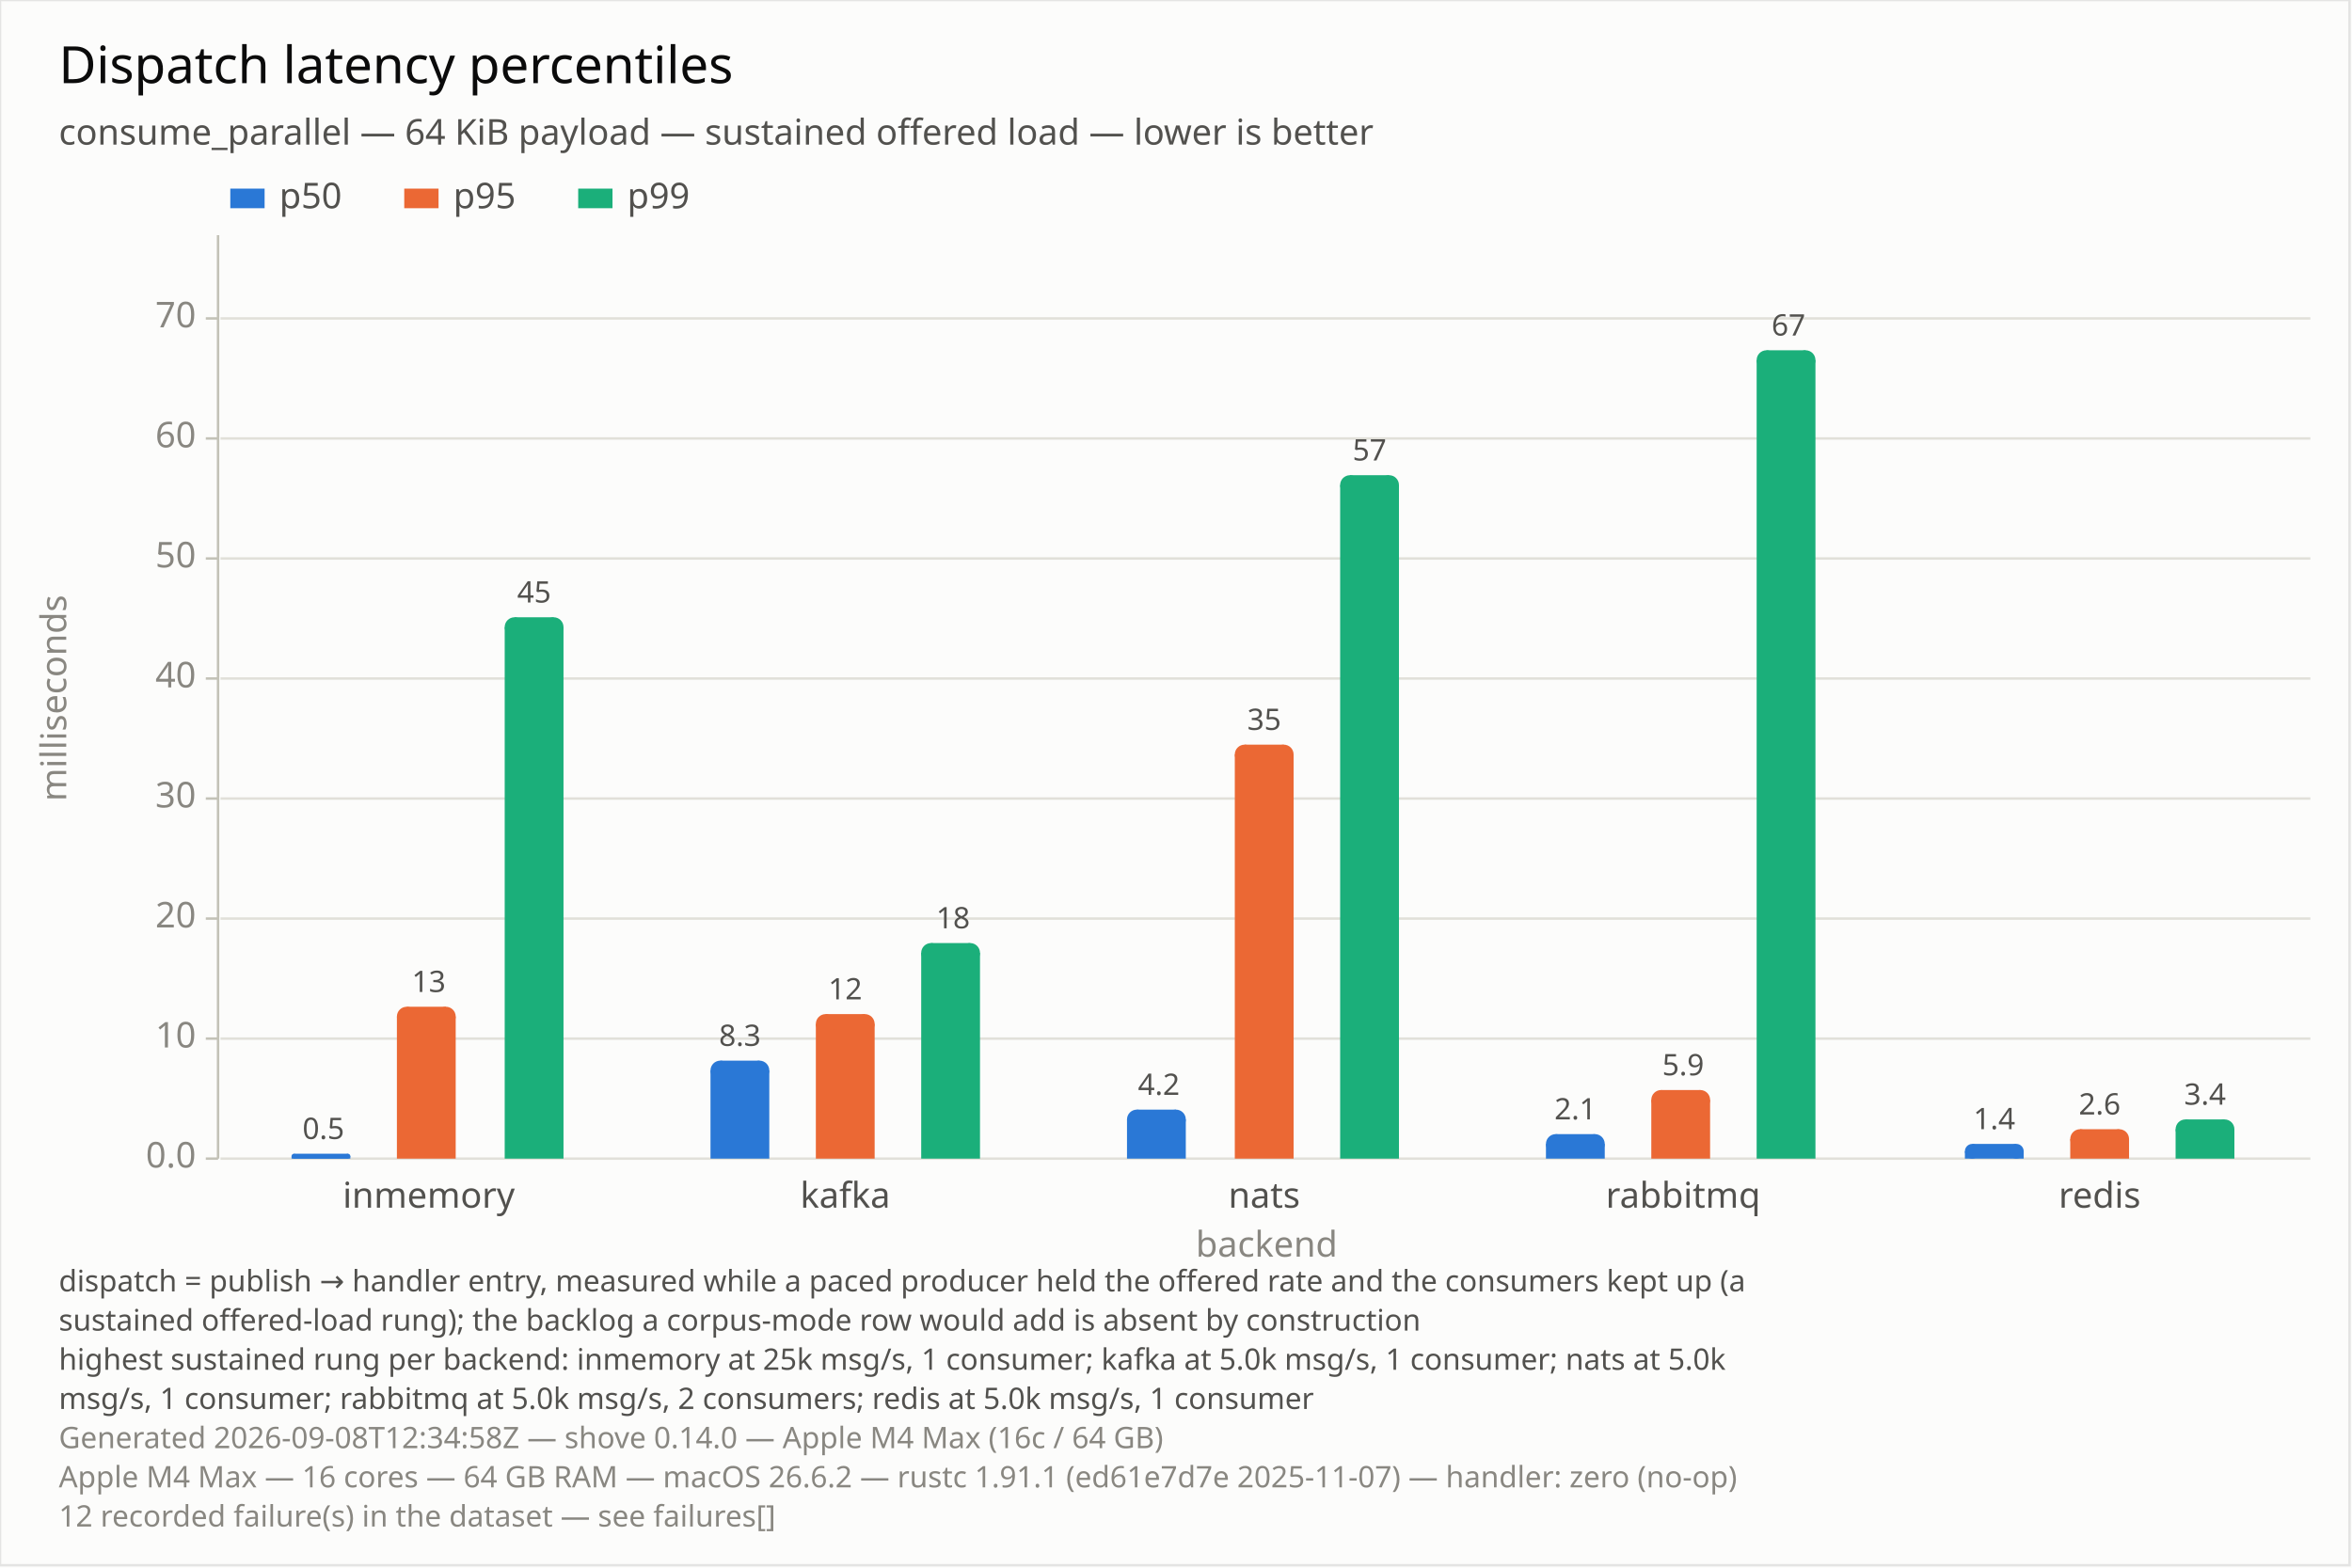
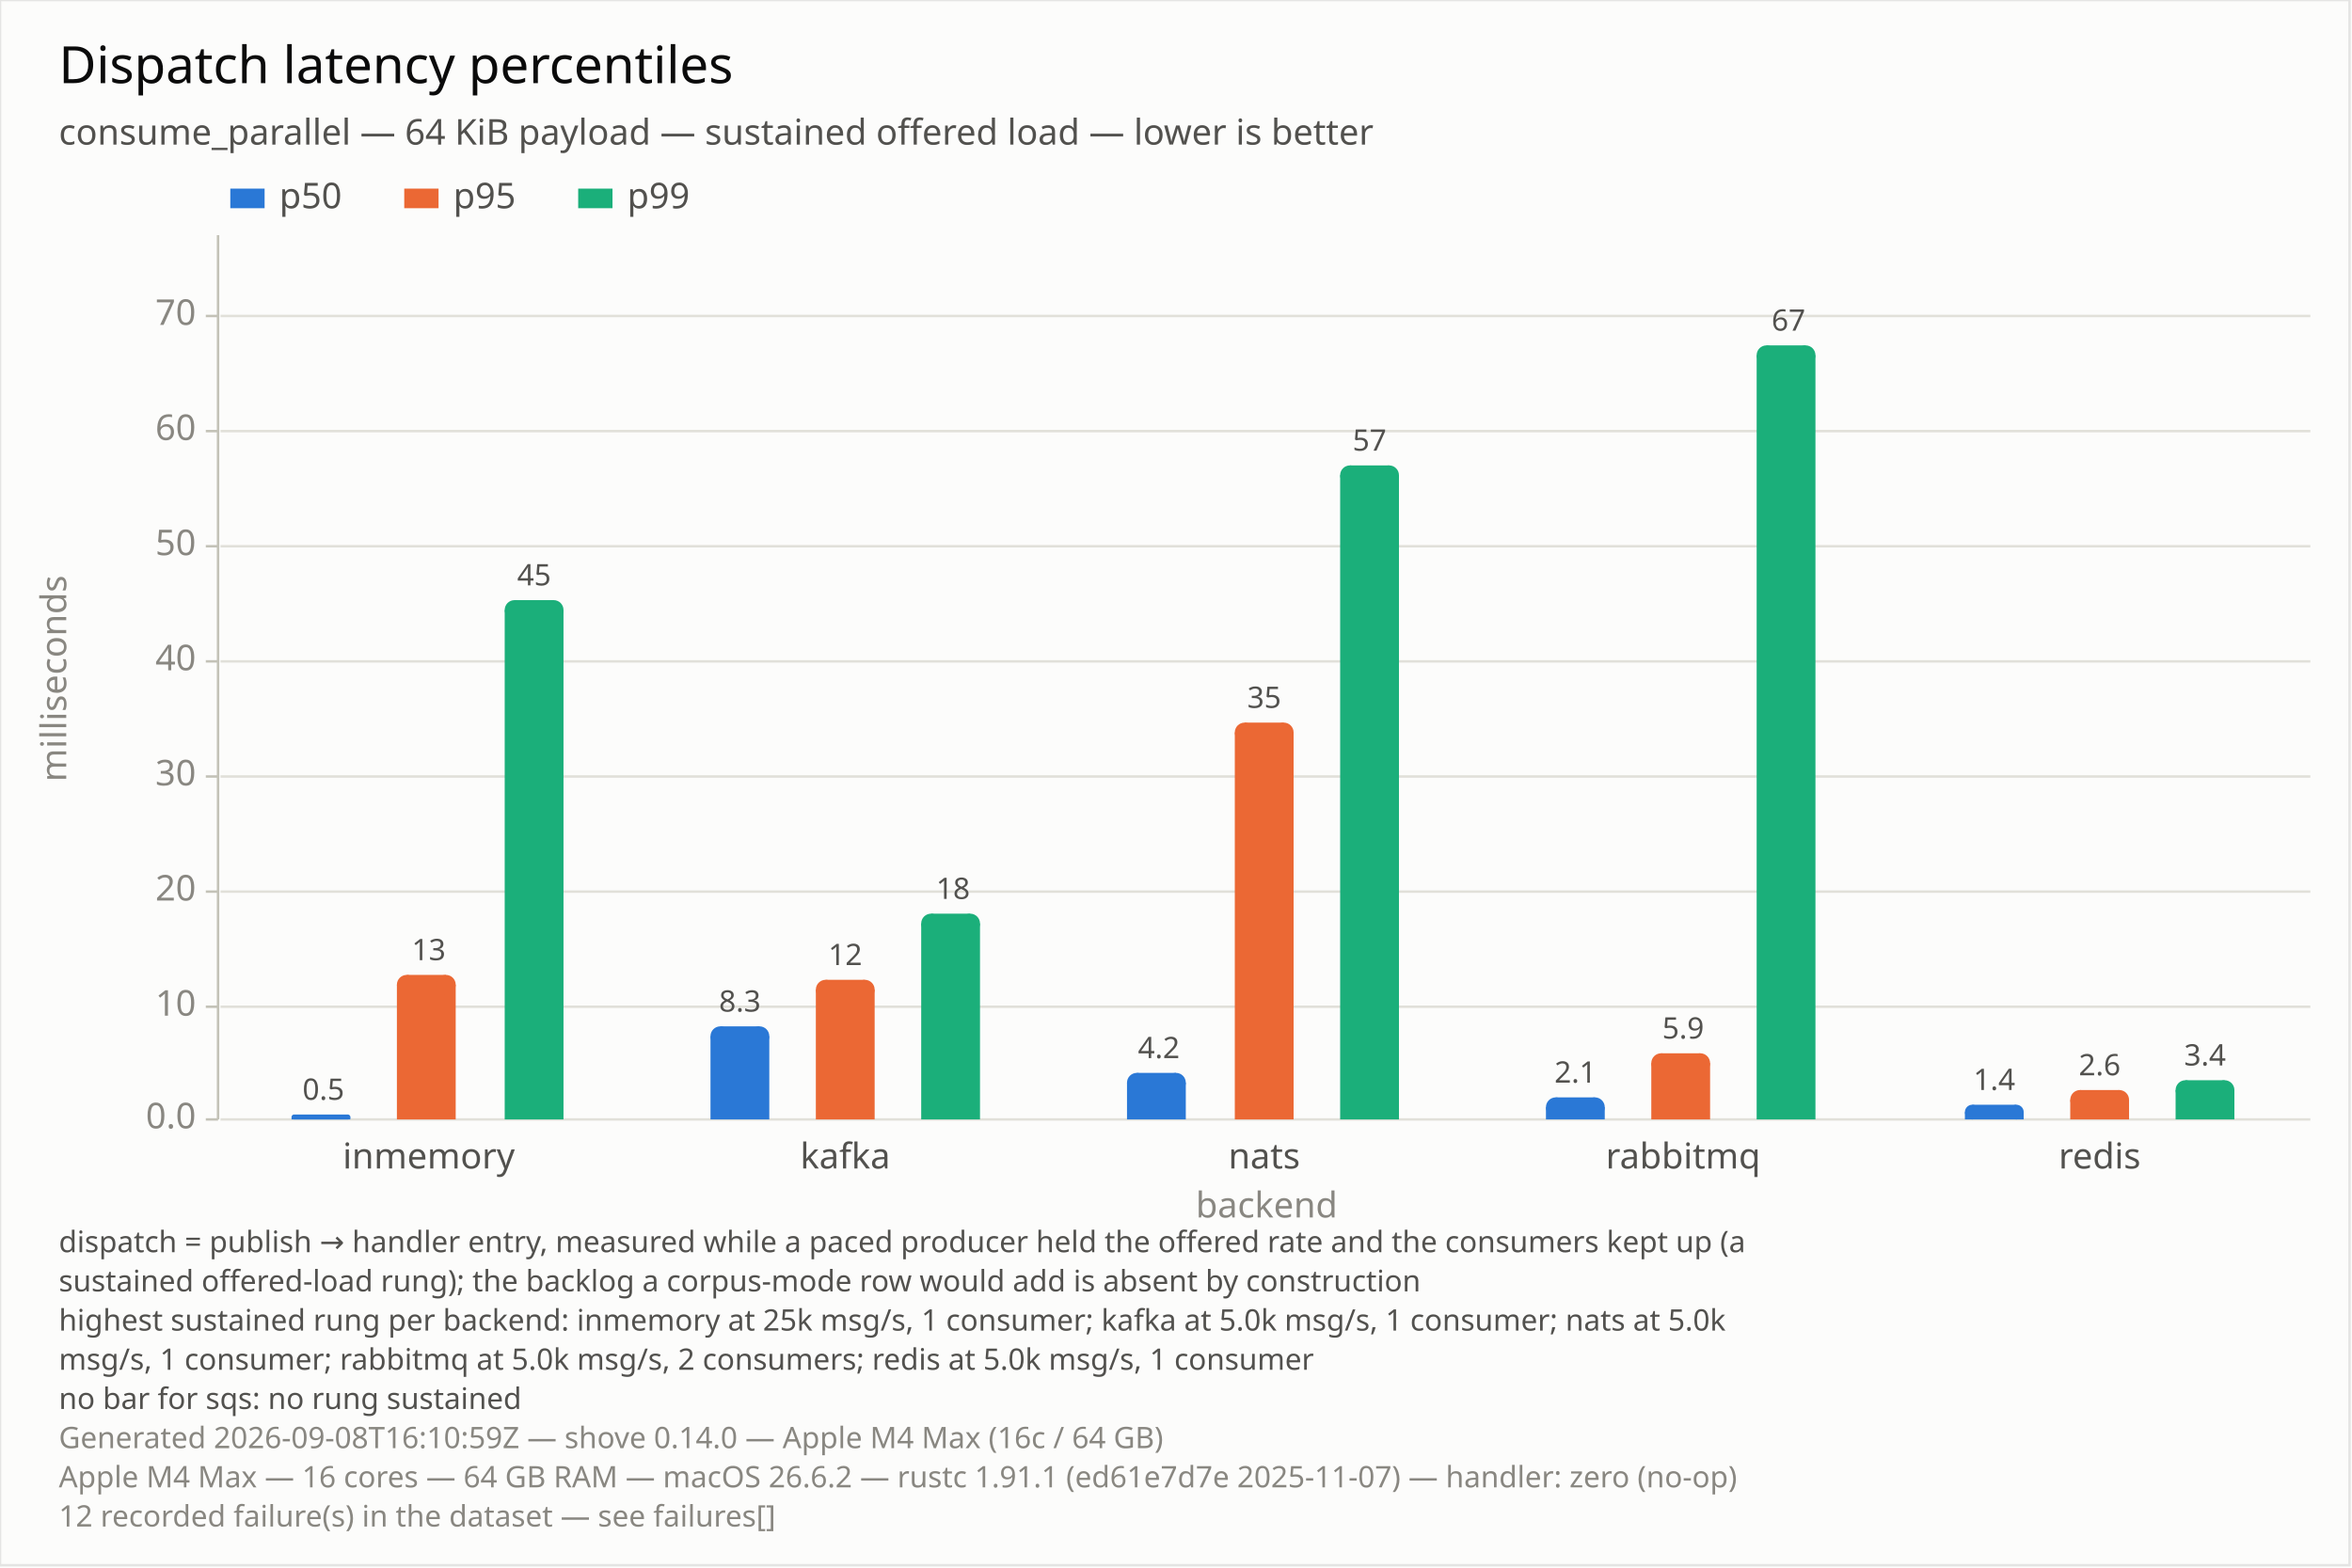
<svg xmlns="http://www.w3.org/2000/svg" width="960" height="640" viewBox="0 0 960 640">
  <rect x="0" y="0" width="960" height="640" opacity="1" fill="#FCFCFB" stroke="none" />
  <rect x="0" y="0" width="959" height="639" opacity="0.1" fill="none" stroke="#0B0B0B" />
  <text x="24" y="18" dy="0.76em" text-anchor="start" font-family="sans-serif" font-size="20.968" opacity="1" fill="#0B0B0B">
Dispatch latency percentiles
</text>
  <text x="24" y="48" dy="0.76em" text-anchor="start" font-family="sans-serif" font-size="14.516" opacity="1" fill="#52514E">
consume_parallel — 64 KiB payload — sustained offered load — lower is better
</text>
+   <text x="24" y="502" dy="0.76em" text-anchor="start" font-family="sans-serif" font-size="12.097" opacity="1" fill="#52514E">
+ dispatch = publish → handler entry, measured while a paced producer held the offered rate and the consumers kept up (a
+ </text>
  <text x="24" y="518" dy="0.76em" text-anchor="start" font-family="sans-serif" font-size="12.097" opacity="1" fill="#52514E">
- dispatch = publish → handler entry, measured while a paced producer held the offered rate and the consumers kept up (a
+ sustained offered-load rung); the backlog a corpus-mode row would add is absent by construction
</text>
  <text x="24" y="534" dy="0.76em" text-anchor="start" font-family="sans-serif" font-size="12.097" opacity="1" fill="#52514E">
- sustained offered-load rung); the backlog a corpus-mode row would add is absent by construction
+ highest sustained rung per backend: inmemory at 25k msg/s, 1 consumer; kafka at 5.0k msg/s, 1 consumer; nats at 5.0k
</text>
  <text x="24" y="550" dy="0.76em" text-anchor="start" font-family="sans-serif" font-size="12.097" opacity="1" fill="#52514E">
- highest sustained rung per backend: inmemory at 25k msg/s, 1 consumer; kafka at 5.0k msg/s, 1 consumer; nats at 5.0k
+ msg/s, 1 consumer; rabbitmq at 5.0k msg/s, 2 consumers; redis at 5.0k msg/s, 1 consumer
</text>
  <text x="24" y="566" dy="0.76em" text-anchor="start" font-family="sans-serif" font-size="12.097" opacity="1" fill="#52514E">
- msg/s, 1 consumer; rabbitmq at 5.0k msg/s, 2 consumers; redis at 5.0k msg/s, 1 consumer
+ no bar for sqs: no rung sustained
</text>
  <text x="24" y="582" dy="0.76em" text-anchor="start" font-family="sans-serif" font-size="12.097" opacity="1" fill="#898781">
- Generated 2026-09-08T12:34:58Z — shove 0.14.0 — Apple M4 Max (16c / 64 GB)
+ Generated 2026-09-08T16:10:59Z — shove 0.14.0 — Apple M4 Max (16c / 64 GB)
</text>
  <text x="24" y="598" dy="0.76em" text-anchor="start" font-family="sans-serif" font-size="12.097" opacity="1" fill="#898781">
Apple M4 Max — 16 cores — 64 GB RAM — macOS 26.6.2 — rustc 1.91.1 (ed61e7d7e 2025-11-07) — handler: zero (no-op)
</text>
  <text x="24" y="614" dy="0.76em" text-anchor="start" font-family="sans-serif" font-size="12.097" opacity="1" fill="#898781">
12 recorded failure(s) in the dataset — see failures[]
</text>
-   <text x="16" y="285" dy="0.76em" text-anchor="middle" font-family="sans-serif" font-size="14.516" opacity="1" fill="#898781" transform="rotate(270, 16, 285)">
+   <text x="16" y="277" dy="0.76em" text-anchor="middle" font-family="sans-serif" font-size="14.516" opacity="1" fill="#898781" transform="rotate(270, 16, 277)">
milliseconds
</text>
-   <line opacity="1" stroke="#E1E0D9" stroke-width="1" x1="90" y1="473" x2="943" y2="473" />
-   <line opacity="1" stroke="#E1E0D9" stroke-width="1" x1="90" y1="424" x2="943" y2="424" />
-   <line opacity="1" stroke="#E1E0D9" stroke-width="1" x1="90" y1="375" x2="943" y2="375" />
-   <line opacity="1" stroke="#E1E0D9" stroke-width="1" x1="90" y1="326" x2="943" y2="326" />
-   <line opacity="1" stroke="#E1E0D9" stroke-width="1" x1="90" y1="277" x2="943" y2="277" />
-   <line opacity="1" stroke="#E1E0D9" stroke-width="1" x1="90" y1="228" x2="943" y2="228" />
-   <line opacity="1" stroke="#E1E0D9" stroke-width="1" x1="90" y1="179" x2="943" y2="179" />
-   <line opacity="1" stroke="#E1E0D9" stroke-width="1" x1="90" y1="130" x2="943" y2="130" />
-   <polyline fill="none" opacity="1" stroke="#C3C2B7" stroke-width="1" points="89,96 89,473 " />
-   <text x="80" y="473" dy="0.5ex" text-anchor="end" font-family="sans-serif" font-size="14.516" opacity="1" fill="#898781">
+   <line opacity="1" stroke="#E1E0D9" stroke-width="1" x1="90" y1="457" x2="943" y2="457" />
+   <line opacity="1" stroke="#E1E0D9" stroke-width="1" x1="90" y1="411" x2="943" y2="411" />
+   <line opacity="1" stroke="#E1E0D9" stroke-width="1" x1="90" y1="364" x2="943" y2="364" />
+   <line opacity="1" stroke="#E1E0D9" stroke-width="1" x1="90" y1="317" x2="943" y2="317" />
+   <line opacity="1" stroke="#E1E0D9" stroke-width="1" x1="90" y1="270" x2="943" y2="270" />
+   <line opacity="1" stroke="#E1E0D9" stroke-width="1" x1="90" y1="223" x2="943" y2="223" />
+   <line opacity="1" stroke="#E1E0D9" stroke-width="1" x1="90" y1="176" x2="943" y2="176" />
+   <line opacity="1" stroke="#E1E0D9" stroke-width="1" x1="90" y1="129" x2="943" y2="129" />
+   <polyline fill="none" opacity="1" stroke="#C3C2B7" stroke-width="1" points="89,96 89,457 " />
+   <text x="80" y="457" dy="0.5ex" text-anchor="end" font-family="sans-serif" font-size="14.516" opacity="1" fill="#898781">
0.0
</text>
-   <polyline fill="none" opacity="1" stroke="#C3C2B7" stroke-width="1" points="84,473 89,473 " />
-   <text x="80" y="424" dy="0.5ex" text-anchor="end" font-family="sans-serif" font-size="14.516" opacity="1" fill="#898781">
+   <polyline fill="none" opacity="1" stroke="#C3C2B7" stroke-width="1" points="84,457 89,457 " />
+   <text x="80" y="411" dy="0.5ex" text-anchor="end" font-family="sans-serif" font-size="14.516" opacity="1" fill="#898781">
10
</text>
-   <polyline fill="none" opacity="1" stroke="#C3C2B7" stroke-width="1" points="84,424 89,424 " />
-   <text x="80" y="375" dy="0.5ex" text-anchor="end" font-family="sans-serif" font-size="14.516" opacity="1" fill="#898781">
+   <polyline fill="none" opacity="1" stroke="#C3C2B7" stroke-width="1" points="84,411 89,411 " />
+   <text x="80" y="364" dy="0.5ex" text-anchor="end" font-family="sans-serif" font-size="14.516" opacity="1" fill="#898781">
20
</text>
-   <polyline fill="none" opacity="1" stroke="#C3C2B7" stroke-width="1" points="84,375 89,375 " />
-   <text x="80" y="326" dy="0.5ex" text-anchor="end" font-family="sans-serif" font-size="14.516" opacity="1" fill="#898781">
+   <polyline fill="none" opacity="1" stroke="#C3C2B7" stroke-width="1" points="84,364 89,364 " />
+   <text x="80" y="317" dy="0.5ex" text-anchor="end" font-family="sans-serif" font-size="14.516" opacity="1" fill="#898781">
30
</text>
-   <polyline fill="none" opacity="1" stroke="#C3C2B7" stroke-width="1" points="84,326 89,326 " />
-   <text x="80" y="277" dy="0.5ex" text-anchor="end" font-family="sans-serif" font-size="14.516" opacity="1" fill="#898781">
+   <polyline fill="none" opacity="1" stroke="#C3C2B7" stroke-width="1" points="84,317 89,317 " />
+   <text x="80" y="270" dy="0.5ex" text-anchor="end" font-family="sans-serif" font-size="14.516" opacity="1" fill="#898781">
40
</text>
-   <polyline fill="none" opacity="1" stroke="#C3C2B7" stroke-width="1" points="84,277 89,277 " />
-   <text x="80" y="228" dy="0.5ex" text-anchor="end" font-family="sans-serif" font-size="14.516" opacity="1" fill="#898781">
+   <polyline fill="none" opacity="1" stroke="#C3C2B7" stroke-width="1" points="84,270 89,270 " />
+   <text x="80" y="223" dy="0.5ex" text-anchor="end" font-family="sans-serif" font-size="14.516" opacity="1" fill="#898781">
50
</text>
-   <polyline fill="none" opacity="1" stroke="#C3C2B7" stroke-width="1" points="84,228 89,228 " />
-   <text x="80" y="179" dy="0.5ex" text-anchor="end" font-family="sans-serif" font-size="14.516" opacity="1" fill="#898781">
+   <polyline fill="none" opacity="1" stroke="#C3C2B7" stroke-width="1" points="84,223 89,223 " />
+   <text x="80" y="176" dy="0.5ex" text-anchor="end" font-family="sans-serif" font-size="14.516" opacity="1" fill="#898781">
60
</text>
-   <polyline fill="none" opacity="1" stroke="#C3C2B7" stroke-width="1" points="84,179 89,179 " />
-   <text x="80" y="130" dy="0.5ex" text-anchor="end" font-family="sans-serif" font-size="14.516" opacity="1" fill="#898781">
+   <polyline fill="none" opacity="1" stroke="#C3C2B7" stroke-width="1" points="84,176 89,176 " />
+   <text x="80" y="129" dy="0.5ex" text-anchor="end" font-family="sans-serif" font-size="14.516" opacity="1" fill="#898781">
70
</text>
-   <polyline fill="none" opacity="1" stroke="#C3C2B7" stroke-width="1" points="84,130 89,130 " />
-   <rect x="119" y="472" width="24" height="1" opacity="1" fill="#2A78D6" stroke="none" />
-   <rect x="120" y="471" width="22" height="2" opacity="1" fill="#2A78D6" stroke="none" />
-   <circle cx="120" cy="472" r="1" opacity="1" fill="#2A78D6" stroke="none" stroke-width="0" />
-   <circle cx="142" cy="472" r="1" opacity="1" fill="#2A78D6" stroke="none" stroke-width="0" />
-   <text x="132" y="468" dy="-0.5ex" text-anchor="middle" font-family="sans-serif" font-size="12.097" opacity="1" fill="#52514E">
+   <polyline fill="none" opacity="1" stroke="#C3C2B7" stroke-width="1" points="84,129 89,129 " />
+   <rect x="119" y="456" width="24" height="1" opacity="1" fill="#2A78D6" stroke="none" />
+   <rect x="120" y="455" width="22" height="2" opacity="1" fill="#2A78D6" stroke="none" />
+   <circle cx="120" cy="456" r="1" opacity="1" fill="#2A78D6" stroke="none" stroke-width="0" />
+   <circle cx="142" cy="456" r="1" opacity="1" fill="#2A78D6" stroke="none" stroke-width="0" />
+   <text x="132" y="452" dy="-0.5ex" text-anchor="middle" font-family="sans-serif" font-size="12.097" opacity="1" fill="#52514E">
0.5
</text>
-   <rect x="162" y="415" width="24" height="58" opacity="1" fill="#EB6834" stroke="none" />
-   <rect x="166" y="411" width="16" height="5" opacity="1" fill="#EB6834" stroke="none" />
-   <circle cx="166" cy="415" r="4" opacity="1" fill="#EB6834" stroke="none" stroke-width="0" />
-   <circle cx="182" cy="415" r="4" opacity="1" fill="#EB6834" stroke="none" stroke-width="0" />
-   <text x="175" y="408" dy="-0.5ex" text-anchor="middle" font-family="sans-serif" font-size="12.097" opacity="1" fill="#52514E">
+   <rect x="162" y="402" width="24" height="55" opacity="1" fill="#EB6834" stroke="none" />
+   <rect x="166" y="398" width="16" height="5" opacity="1" fill="#EB6834" stroke="none" />
+   <circle cx="166" cy="402" r="4" opacity="1" fill="#EB6834" stroke="none" stroke-width="0" />
+   <circle cx="182" cy="402" r="4" opacity="1" fill="#EB6834" stroke="none" stroke-width="0" />
+   <text x="175" y="395" dy="-0.5ex" text-anchor="middle" font-family="sans-serif" font-size="12.097" opacity="1" fill="#52514E">
13
</text>
-   <rect x="206" y="256" width="24" height="217" opacity="1" fill="#1BAF7A" stroke="none" />
-   <rect x="210" y="252" width="16" height="5" opacity="1" fill="#1BAF7A" stroke="none" />
-   <circle cx="210" cy="256" r="4" opacity="1" fill="#1BAF7A" stroke="none" stroke-width="0" />
-   <circle cx="226" cy="256" r="4" opacity="1" fill="#1BAF7A" stroke="none" stroke-width="0" />
-   <text x="218" y="249" dy="-0.5ex" text-anchor="middle" font-family="sans-serif" font-size="12.097" opacity="1" fill="#52514E">
+   <rect x="206" y="249" width="24" height="208" opacity="1" fill="#1BAF7A" stroke="none" />
+   <rect x="210" y="245" width="16" height="5" opacity="1" fill="#1BAF7A" stroke="none" />
+   <circle cx="210" cy="249" r="4" opacity="1" fill="#1BAF7A" stroke="none" stroke-width="0" />
+   <circle cx="226" cy="249" r="4" opacity="1" fill="#1BAF7A" stroke="none" stroke-width="0" />
+   <text x="218" y="242" dy="-0.5ex" text-anchor="middle" font-family="sans-serif" font-size="12.097" opacity="1" fill="#52514E">
45
</text>
-   <rect x="290" y="437" width="24" height="36" opacity="1" fill="#2A78D6" stroke="none" />
-   <rect x="294" y="433" width="16" height="5" opacity="1" fill="#2A78D6" stroke="none" />
-   <circle cx="294" cy="437" r="4" opacity="1" fill="#2A78D6" stroke="none" stroke-width="0" />
-   <circle cx="310" cy="437" r="4" opacity="1" fill="#2A78D6" stroke="none" stroke-width="0" />
-   <text x="302" y="430" dy="-0.5ex" text-anchor="middle" font-family="sans-serif" font-size="12.097" opacity="1" fill="#52514E">
+   <rect x="290" y="423" width="24" height="34" opacity="1" fill="#2A78D6" stroke="none" />
+   <rect x="294" y="419" width="16" height="5" opacity="1" fill="#2A78D6" stroke="none" />
+   <circle cx="294" cy="423" r="4" opacity="1" fill="#2A78D6" stroke="none" stroke-width="0" />
+   <circle cx="310" cy="423" r="4" opacity="1" fill="#2A78D6" stroke="none" stroke-width="0" />
+   <text x="302" y="416" dy="-0.5ex" text-anchor="middle" font-family="sans-serif" font-size="12.097" opacity="1" fill="#52514E">
8.3
</text>
-   <rect x="333" y="418" width="24" height="55" opacity="1" fill="#EB6834" stroke="none" />
-   <rect x="337" y="414" width="16" height="5" opacity="1" fill="#EB6834" stroke="none" />
-   <circle cx="337" cy="418" r="4" opacity="1" fill="#EB6834" stroke="none" stroke-width="0" />
-   <circle cx="353" cy="418" r="4" opacity="1" fill="#EB6834" stroke="none" stroke-width="0" />
-   <text x="345" y="411" dy="-0.5ex" text-anchor="middle" font-family="sans-serif" font-size="12.097" opacity="1" fill="#52514E">
+   <rect x="333" y="404" width="24" height="53" opacity="1" fill="#EB6834" stroke="none" />
+   <rect x="337" y="400" width="16" height="5" opacity="1" fill="#EB6834" stroke="none" />
+   <circle cx="337" cy="404" r="4" opacity="1" fill="#EB6834" stroke="none" stroke-width="0" />
+   <circle cx="353" cy="404" r="4" opacity="1" fill="#EB6834" stroke="none" stroke-width="0" />
+   <text x="345" y="397" dy="-0.5ex" text-anchor="middle" font-family="sans-serif" font-size="12.097" opacity="1" fill="#52514E">
12
</text>
-   <rect x="376" y="389" width="24" height="84" opacity="1" fill="#1BAF7A" stroke="none" />
-   <rect x="380" y="385" width="16" height="5" opacity="1" fill="#1BAF7A" stroke="none" />
-   <circle cx="380" cy="389" r="4" opacity="1" fill="#1BAF7A" stroke="none" stroke-width="0" />
-   <circle cx="396" cy="389" r="4" opacity="1" fill="#1BAF7A" stroke="none" stroke-width="0" />
-   <text x="389" y="382" dy="-0.5ex" text-anchor="middle" font-family="sans-serif" font-size="12.097" opacity="1" fill="#52514E">
+   <rect x="376" y="377" width="24" height="80" opacity="1" fill="#1BAF7A" stroke="none" />
+   <rect x="380" y="373" width="16" height="5" opacity="1" fill="#1BAF7A" stroke="none" />
+   <circle cx="380" cy="377" r="4" opacity="1" fill="#1BAF7A" stroke="none" stroke-width="0" />
+   <circle cx="396" cy="377" r="4" opacity="1" fill="#1BAF7A" stroke="none" stroke-width="0" />
+   <text x="389" y="370" dy="-0.5ex" text-anchor="middle" font-family="sans-serif" font-size="12.097" opacity="1" fill="#52514E">
18
</text>
-   <rect x="460" y="457" width="24" height="16" opacity="1" fill="#2A78D6" stroke="none" />
-   <rect x="464" y="453" width="16" height="5" opacity="1" fill="#2A78D6" stroke="none" />
-   <circle cx="464" cy="457" r="4" opacity="1" fill="#2A78D6" stroke="none" stroke-width="0" />
-   <circle cx="480" cy="457" r="4" opacity="1" fill="#2A78D6" stroke="none" stroke-width="0" />
-   <text x="473" y="450" dy="-0.5ex" text-anchor="middle" font-family="sans-serif" font-size="12.097" opacity="1" fill="#52514E">
+   <rect x="460" y="442" width="24" height="15" opacity="1" fill="#2A78D6" stroke="none" />
+   <rect x="464" y="438" width="16" height="5" opacity="1" fill="#2A78D6" stroke="none" />
+   <circle cx="464" cy="442" r="4" opacity="1" fill="#2A78D6" stroke="none" stroke-width="0" />
+   <circle cx="480" cy="442" r="4" opacity="1" fill="#2A78D6" stroke="none" stroke-width="0" />
+   <text x="473" y="435" dy="-0.5ex" text-anchor="middle" font-family="sans-serif" font-size="12.097" opacity="1" fill="#52514E">
4.2
</text>
-   <rect x="504" y="308" width="24" height="165" opacity="1" fill="#EB6834" stroke="none" />
-   <rect x="508" y="304" width="16" height="5" opacity="1" fill="#EB6834" stroke="none" />
-   <circle cx="508" cy="308" r="4" opacity="1" fill="#EB6834" stroke="none" stroke-width="0" />
-   <circle cx="524" cy="308" r="4" opacity="1" fill="#EB6834" stroke="none" stroke-width="0" />
-   <text x="516" y="301" dy="-0.5ex" text-anchor="middle" font-family="sans-serif" font-size="12.097" opacity="1" fill="#52514E">
+   <rect x="504" y="299" width="24" height="158" opacity="1" fill="#EB6834" stroke="none" />
+   <rect x="508" y="295" width="16" height="5" opacity="1" fill="#EB6834" stroke="none" />
+   <circle cx="508" cy="299" r="4" opacity="1" fill="#EB6834" stroke="none" stroke-width="0" />
+   <circle cx="524" cy="299" r="4" opacity="1" fill="#EB6834" stroke="none" stroke-width="0" />
+   <text x="516" y="292" dy="-0.5ex" text-anchor="middle" font-family="sans-serif" font-size="12.097" opacity="1" fill="#52514E">
35
</text>
-   <rect x="547" y="198" width="24" height="275" opacity="1" fill="#1BAF7A" stroke="none" />
-   <rect x="551" y="194" width="16" height="5" opacity="1" fill="#1BAF7A" stroke="none" />
-   <circle cx="551" cy="198" r="4" opacity="1" fill="#1BAF7A" stroke="none" stroke-width="0" />
-   <circle cx="567" cy="198" r="4" opacity="1" fill="#1BAF7A" stroke="none" stroke-width="0" />
-   <text x="559" y="191" dy="-0.5ex" text-anchor="middle" font-family="sans-serif" font-size="12.097" opacity="1" fill="#52514E">
+   <rect x="547" y="194" width="24" height="263" opacity="1" fill="#1BAF7A" stroke="none" />
+   <rect x="551" y="190" width="16" height="5" opacity="1" fill="#1BAF7A" stroke="none" />
+   <circle cx="551" cy="194" r="4" opacity="1" fill="#1BAF7A" stroke="none" stroke-width="0" />
+   <circle cx="567" cy="194" r="4" opacity="1" fill="#1BAF7A" stroke="none" stroke-width="0" />
+   <text x="559" y="187" dy="-0.5ex" text-anchor="middle" font-family="sans-serif" font-size="12.097" opacity="1" fill="#52514E">
57
</text>
-   <rect x="631" y="467" width="24" height="6" opacity="1" fill="#2A78D6" stroke="none" />
-   <rect x="635" y="463" width="16" height="5" opacity="1" fill="#2A78D6" stroke="none" />
-   <circle cx="635" cy="467" r="4" opacity="1" fill="#2A78D6" stroke="none" stroke-width="0" />
-   <circle cx="651" cy="467" r="4" opacity="1" fill="#2A78D6" stroke="none" stroke-width="0" />
-   <text x="643" y="460" dy="-0.5ex" text-anchor="middle" font-family="sans-serif" font-size="12.097" opacity="1" fill="#52514E">
+   <rect x="631" y="452" width="24" height="5" opacity="1" fill="#2A78D6" stroke="none" />
+   <rect x="635" y="448" width="16" height="5" opacity="1" fill="#2A78D6" stroke="none" />
+   <circle cx="635" cy="452" r="4" opacity="1" fill="#2A78D6" stroke="none" stroke-width="0" />
+   <circle cx="651" cy="452" r="4" opacity="1" fill="#2A78D6" stroke="none" stroke-width="0" />
+   <text x="643" y="445" dy="-0.5ex" text-anchor="middle" font-family="sans-serif" font-size="12.097" opacity="1" fill="#52514E">
2.1
</text>
-   <rect x="674" y="449" width="24" height="24" opacity="1" fill="#EB6834" stroke="none" />
-   <rect x="678" y="445" width="16" height="5" opacity="1" fill="#EB6834" stroke="none" />
-   <circle cx="678" cy="449" r="4" opacity="1" fill="#EB6834" stroke="none" stroke-width="0" />
-   <circle cx="694" cy="449" r="4" opacity="1" fill="#EB6834" stroke="none" stroke-width="0" />
-   <text x="687" y="442" dy="-0.5ex" text-anchor="middle" font-family="sans-serif" font-size="12.097" opacity="1" fill="#52514E">
+   <rect x="674" y="434" width="24" height="23" opacity="1" fill="#EB6834" stroke="none" />
+   <rect x="678" y="430" width="16" height="5" opacity="1" fill="#EB6834" stroke="none" />
+   <circle cx="678" cy="434" r="4" opacity="1" fill="#EB6834" stroke="none" stroke-width="0" />
+   <circle cx="694" cy="434" r="4" opacity="1" fill="#EB6834" stroke="none" stroke-width="0" />
+   <text x="687" y="427" dy="-0.5ex" text-anchor="middle" font-family="sans-serif" font-size="12.097" opacity="1" fill="#52514E">
5.9
</text>
-   <rect x="717" y="147" width="24" height="326" opacity="1" fill="#1BAF7A" stroke="none" />
-   <rect x="721" y="143" width="16" height="5" opacity="1" fill="#1BAF7A" stroke="none" />
-   <circle cx="721" cy="147" r="4" opacity="1" fill="#1BAF7A" stroke="none" stroke-width="0" />
-   <circle cx="737" cy="147" r="4" opacity="1" fill="#1BAF7A" stroke="none" stroke-width="0" />
-   <text x="730" y="140" dy="-0.5ex" text-anchor="middle" font-family="sans-serif" font-size="12.097" opacity="1" fill="#52514E">
+   <rect x="717" y="145" width="24" height="312" opacity="1" fill="#1BAF7A" stroke="none" />
+   <rect x="721" y="141" width="16" height="5" opacity="1" fill="#1BAF7A" stroke="none" />
+   <circle cx="721" cy="145" r="4" opacity="1" fill="#1BAF7A" stroke="none" stroke-width="0" />
+   <circle cx="737" cy="145" r="4" opacity="1" fill="#1BAF7A" stroke="none" stroke-width="0" />
+   <text x="730" y="138" dy="-0.5ex" text-anchor="middle" font-family="sans-serif" font-size="12.097" opacity="1" fill="#52514E">
67
</text>
-   <rect x="802" y="470" width="24" height="3" opacity="1" fill="#2A78D6" stroke="none" />
-   <rect x="805" y="467" width="18" height="4" opacity="1" fill="#2A78D6" stroke="none" />
-   <circle cx="805" cy="470" r="3" opacity="1" fill="#2A78D6" stroke="none" stroke-width="0" />
-   <circle cx="823" cy="470" r="3" opacity="1" fill="#2A78D6" stroke="none" stroke-width="0" />
-   <text x="814" y="464" dy="-0.5ex" text-anchor="middle" font-family="sans-serif" font-size="12.097" opacity="1" fill="#52514E">
+   <rect x="802" y="454" width="24" height="3" opacity="1" fill="#2A78D6" stroke="none" />
+   <rect x="805" y="451" width="18" height="4" opacity="1" fill="#2A78D6" stroke="none" />
+   <circle cx="805" cy="454" r="3" opacity="1" fill="#2A78D6" stroke="none" stroke-width="0" />
+   <circle cx="823" cy="454" r="3" opacity="1" fill="#2A78D6" stroke="none" stroke-width="0" />
+   <text x="814" y="448" dy="-0.5ex" text-anchor="middle" font-family="sans-serif" font-size="12.097" opacity="1" fill="#52514E">
1.4
</text>
-   <rect x="845" y="465" width="24" height="8" opacity="1" fill="#EB6834" stroke="none" />
-   <rect x="849" y="461" width="16" height="5" opacity="1" fill="#EB6834" stroke="none" />
-   <circle cx="849" cy="465" r="4" opacity="1" fill="#EB6834" stroke="none" stroke-width="0" />
-   <circle cx="865" cy="465" r="4" opacity="1" fill="#EB6834" stroke="none" stroke-width="0" />
-   <text x="857" y="458" dy="-0.5ex" text-anchor="middle" font-family="sans-serif" font-size="12.097" opacity="1" fill="#52514E">
+   <rect x="845" y="449" width="24" height="8" opacity="1" fill="#EB6834" stroke="none" />
+   <rect x="849" y="445" width="16" height="5" opacity="1" fill="#EB6834" stroke="none" />
+   <circle cx="849" cy="449" r="4" opacity="1" fill="#EB6834" stroke="none" stroke-width="0" />
+   <circle cx="865" cy="449" r="4" opacity="1" fill="#EB6834" stroke="none" stroke-width="0" />
+   <text x="857" y="442" dy="-0.5ex" text-anchor="middle" font-family="sans-serif" font-size="12.097" opacity="1" fill="#52514E">
2.6
</text>
-   <rect x="888" y="461" width="24" height="12" opacity="1" fill="#1BAF7A" stroke="none" />
-   <rect x="892" y="457" width="16" height="5" opacity="1" fill="#1BAF7A" stroke="none" />
-   <circle cx="892" cy="461" r="4" opacity="1" fill="#1BAF7A" stroke="none" stroke-width="0" />
-   <circle cx="908" cy="461" r="4" opacity="1" fill="#1BAF7A" stroke="none" stroke-width="0" />
-   <text x="900" y="454" dy="-0.5ex" text-anchor="middle" font-family="sans-serif" font-size="12.097" opacity="1" fill="#52514E">
+   <rect x="888" y="445" width="24" height="12" opacity="1" fill="#1BAF7A" stroke="none" />
+   <rect x="892" y="441" width="16" height="5" opacity="1" fill="#1BAF7A" stroke="none" />
+   <circle cx="892" cy="445" r="4" opacity="1" fill="#1BAF7A" stroke="none" stroke-width="0" />
+   <circle cx="908" cy="445" r="4" opacity="1" fill="#1BAF7A" stroke="none" stroke-width="0" />
+   <text x="900" y="438" dy="-0.5ex" text-anchor="middle" font-family="sans-serif" font-size="12.097" opacity="1" fill="#52514E">
3.4
</text>
-   <text x="175" y="482" dy="0.76em" text-anchor="middle" font-family="sans-serif" font-size="14.516" opacity="1" fill="#52514E">
+   <text x="175" y="466" dy="0.76em" text-anchor="middle" font-family="sans-serif" font-size="14.516" opacity="1" fill="#52514E">
inmemory
</text>
-   <text x="345" y="482" dy="0.76em" text-anchor="middle" font-family="sans-serif" font-size="14.516" opacity="1" fill="#52514E">
+   <text x="345" y="466" dy="0.76em" text-anchor="middle" font-family="sans-serif" font-size="14.516" opacity="1" fill="#52514E">
kafka
</text>
-   <text x="516" y="482" dy="0.76em" text-anchor="middle" font-family="sans-serif" font-size="14.516" opacity="1" fill="#52514E">
+   <text x="516" y="466" dy="0.76em" text-anchor="middle" font-family="sans-serif" font-size="14.516" opacity="1" fill="#52514E">
nats
</text>
-   <text x="687" y="482" dy="0.76em" text-anchor="middle" font-family="sans-serif" font-size="14.516" opacity="1" fill="#52514E">
+   <text x="687" y="466" dy="0.76em" text-anchor="middle" font-family="sans-serif" font-size="14.516" opacity="1" fill="#52514E">
rabbitmq
</text>
-   <text x="857" y="482" dy="0.76em" text-anchor="middle" font-family="sans-serif" font-size="14.516" opacity="1" fill="#52514E">
+   <text x="857" y="466" dy="0.76em" text-anchor="middle" font-family="sans-serif" font-size="14.516" opacity="1" fill="#52514E">
redis
</text>
-   <text x="517" y="502" dy="0.76em" text-anchor="middle" font-family="sans-serif" font-size="14.516" opacity="1" fill="#898781">
+   <text x="517" y="486" dy="0.76em" text-anchor="middle" font-family="sans-serif" font-size="14.516" opacity="1" fill="#898781">
backend
</text>
  <rect x="94" y="77" width="14" height="8" opacity="1" fill="#2A78D6" stroke="none" />
  <text x="114" y="74" dy="0.76em" text-anchor="start" font-family="sans-serif" font-size="14.516" opacity="1" fill="#52514E">
p50
</text>
  <rect x="165" y="77" width="14" height="8" opacity="1" fill="#EB6834" stroke="none" />
  <text x="185" y="74" dy="0.76em" text-anchor="start" font-family="sans-serif" font-size="14.516" opacity="1" fill="#52514E">
p95
</text>
  <rect x="236" y="77" width="14" height="8" opacity="1" fill="#1BAF7A" stroke="none" />
  <text x="256" y="74" dy="0.76em" text-anchor="start" font-family="sans-serif" font-size="14.516" opacity="1" fill="#52514E">
p99
</text>
</svg>
